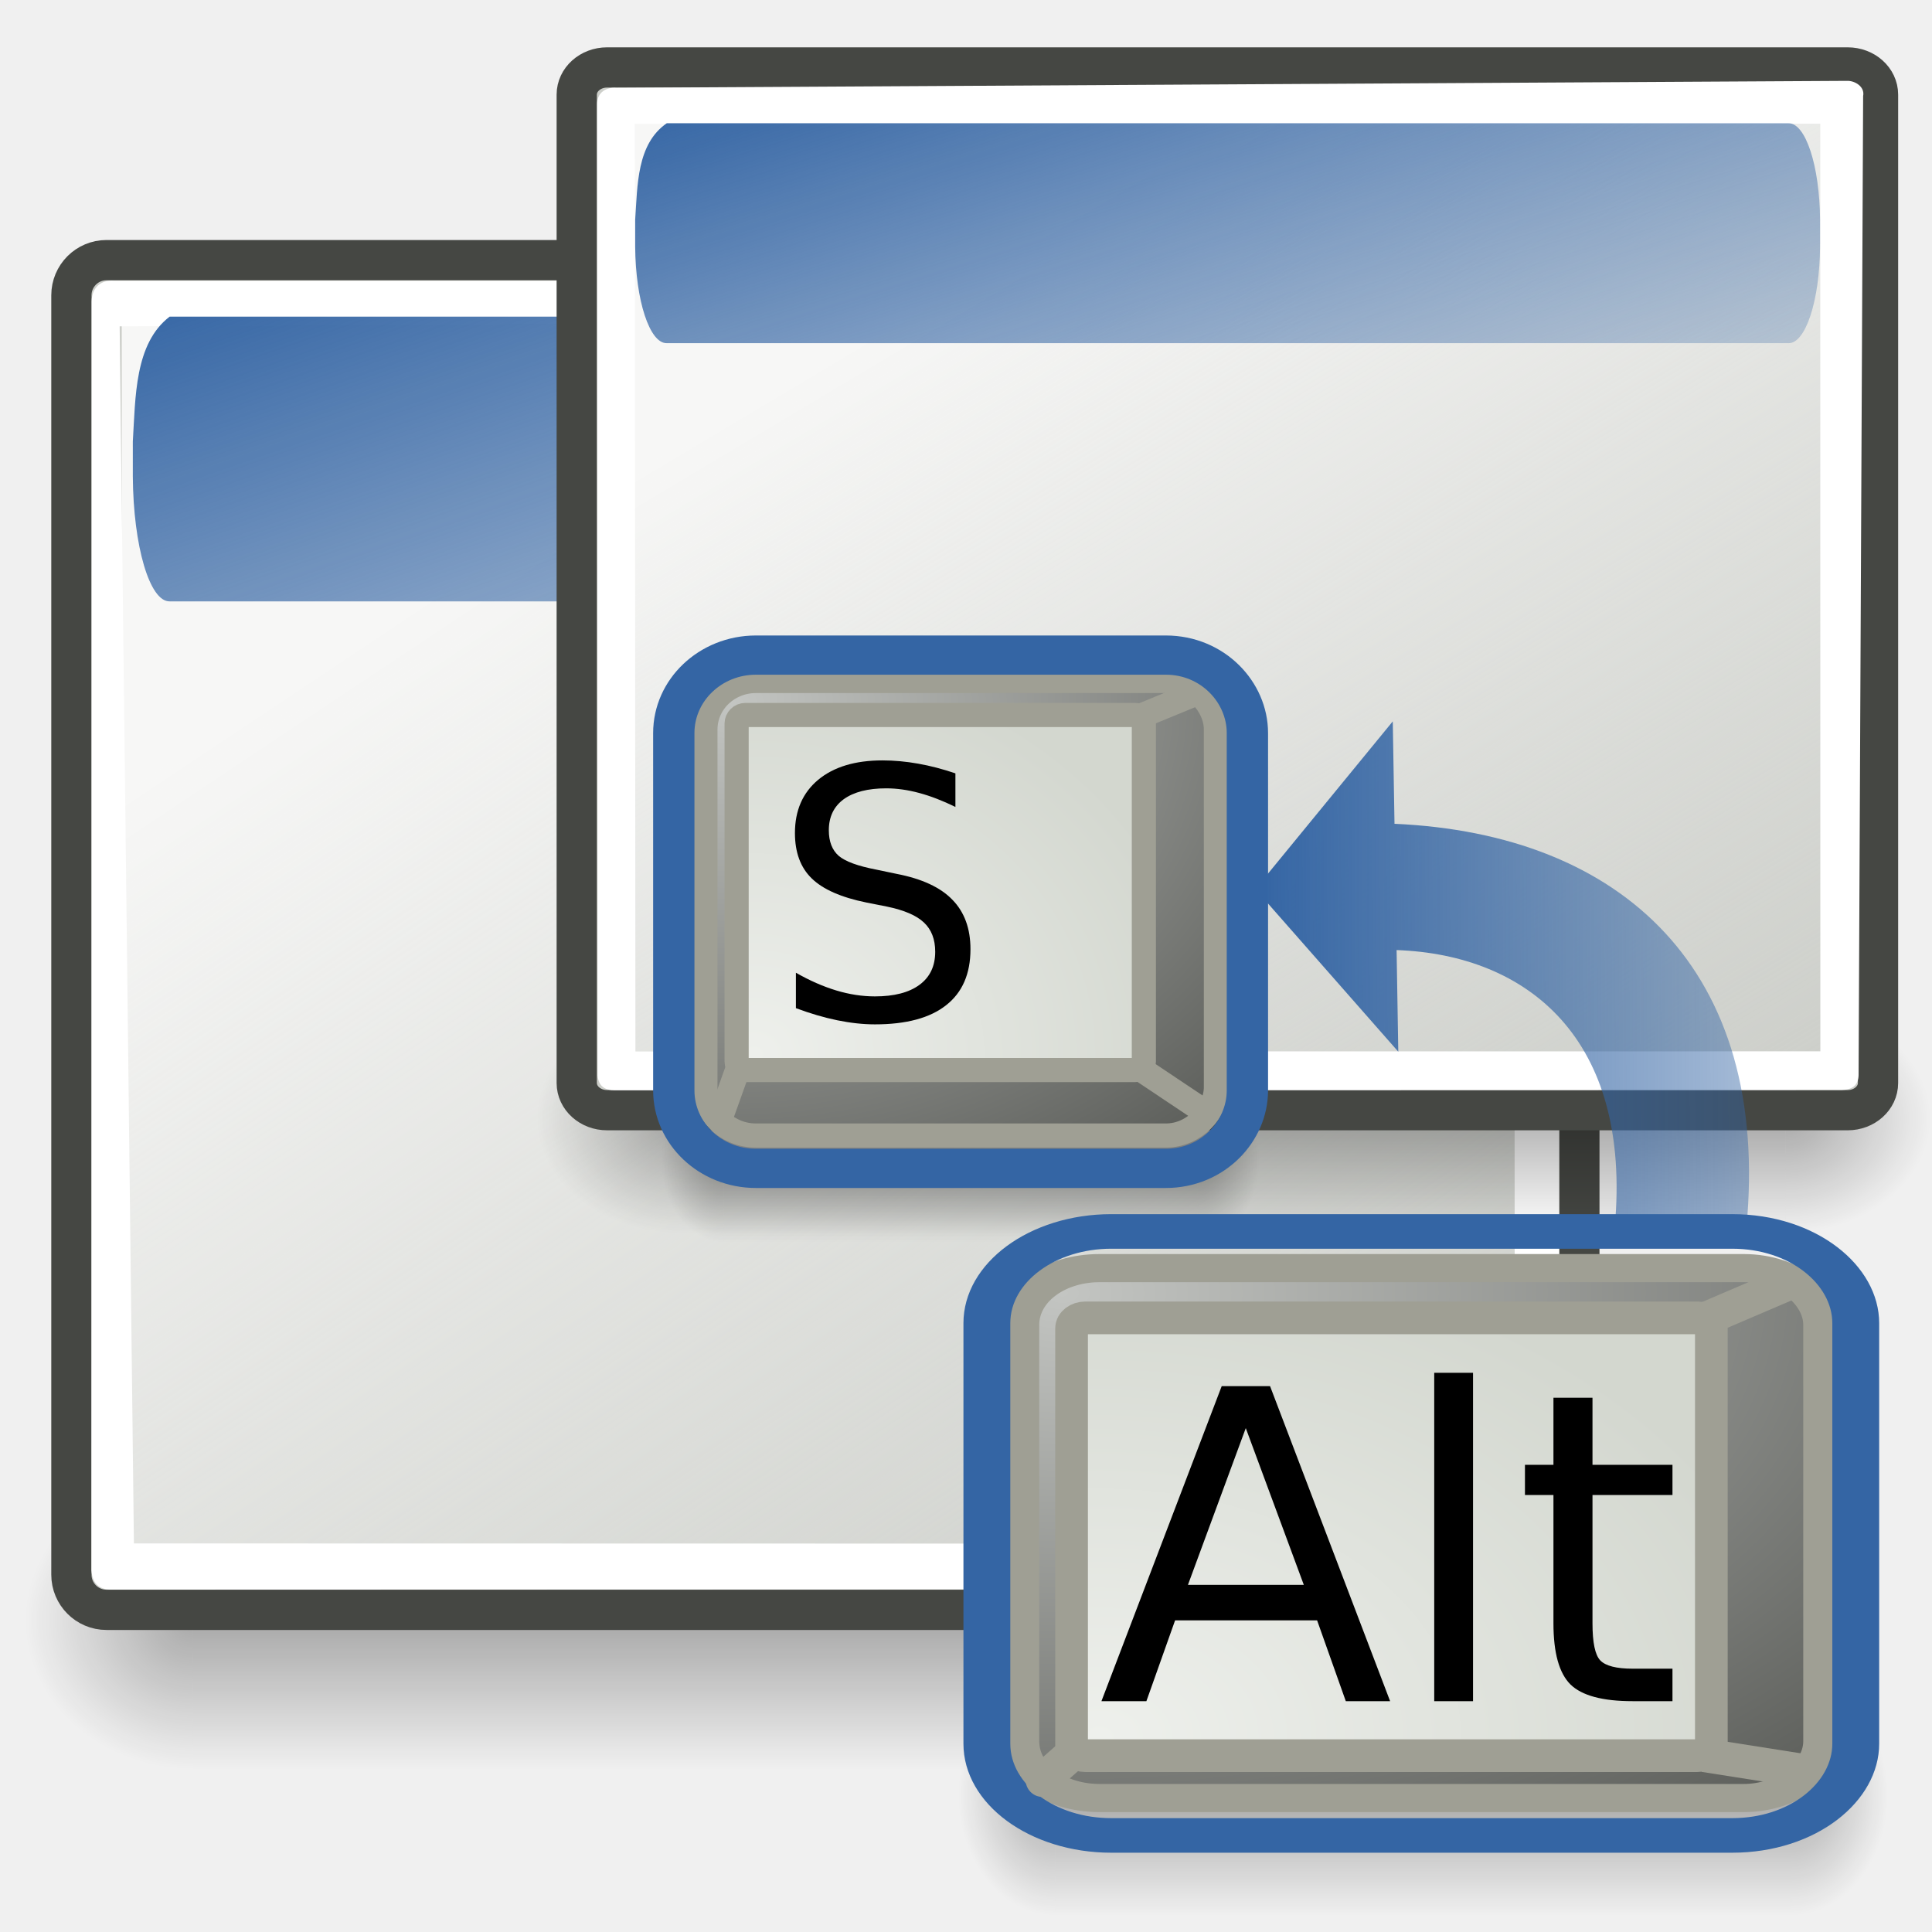
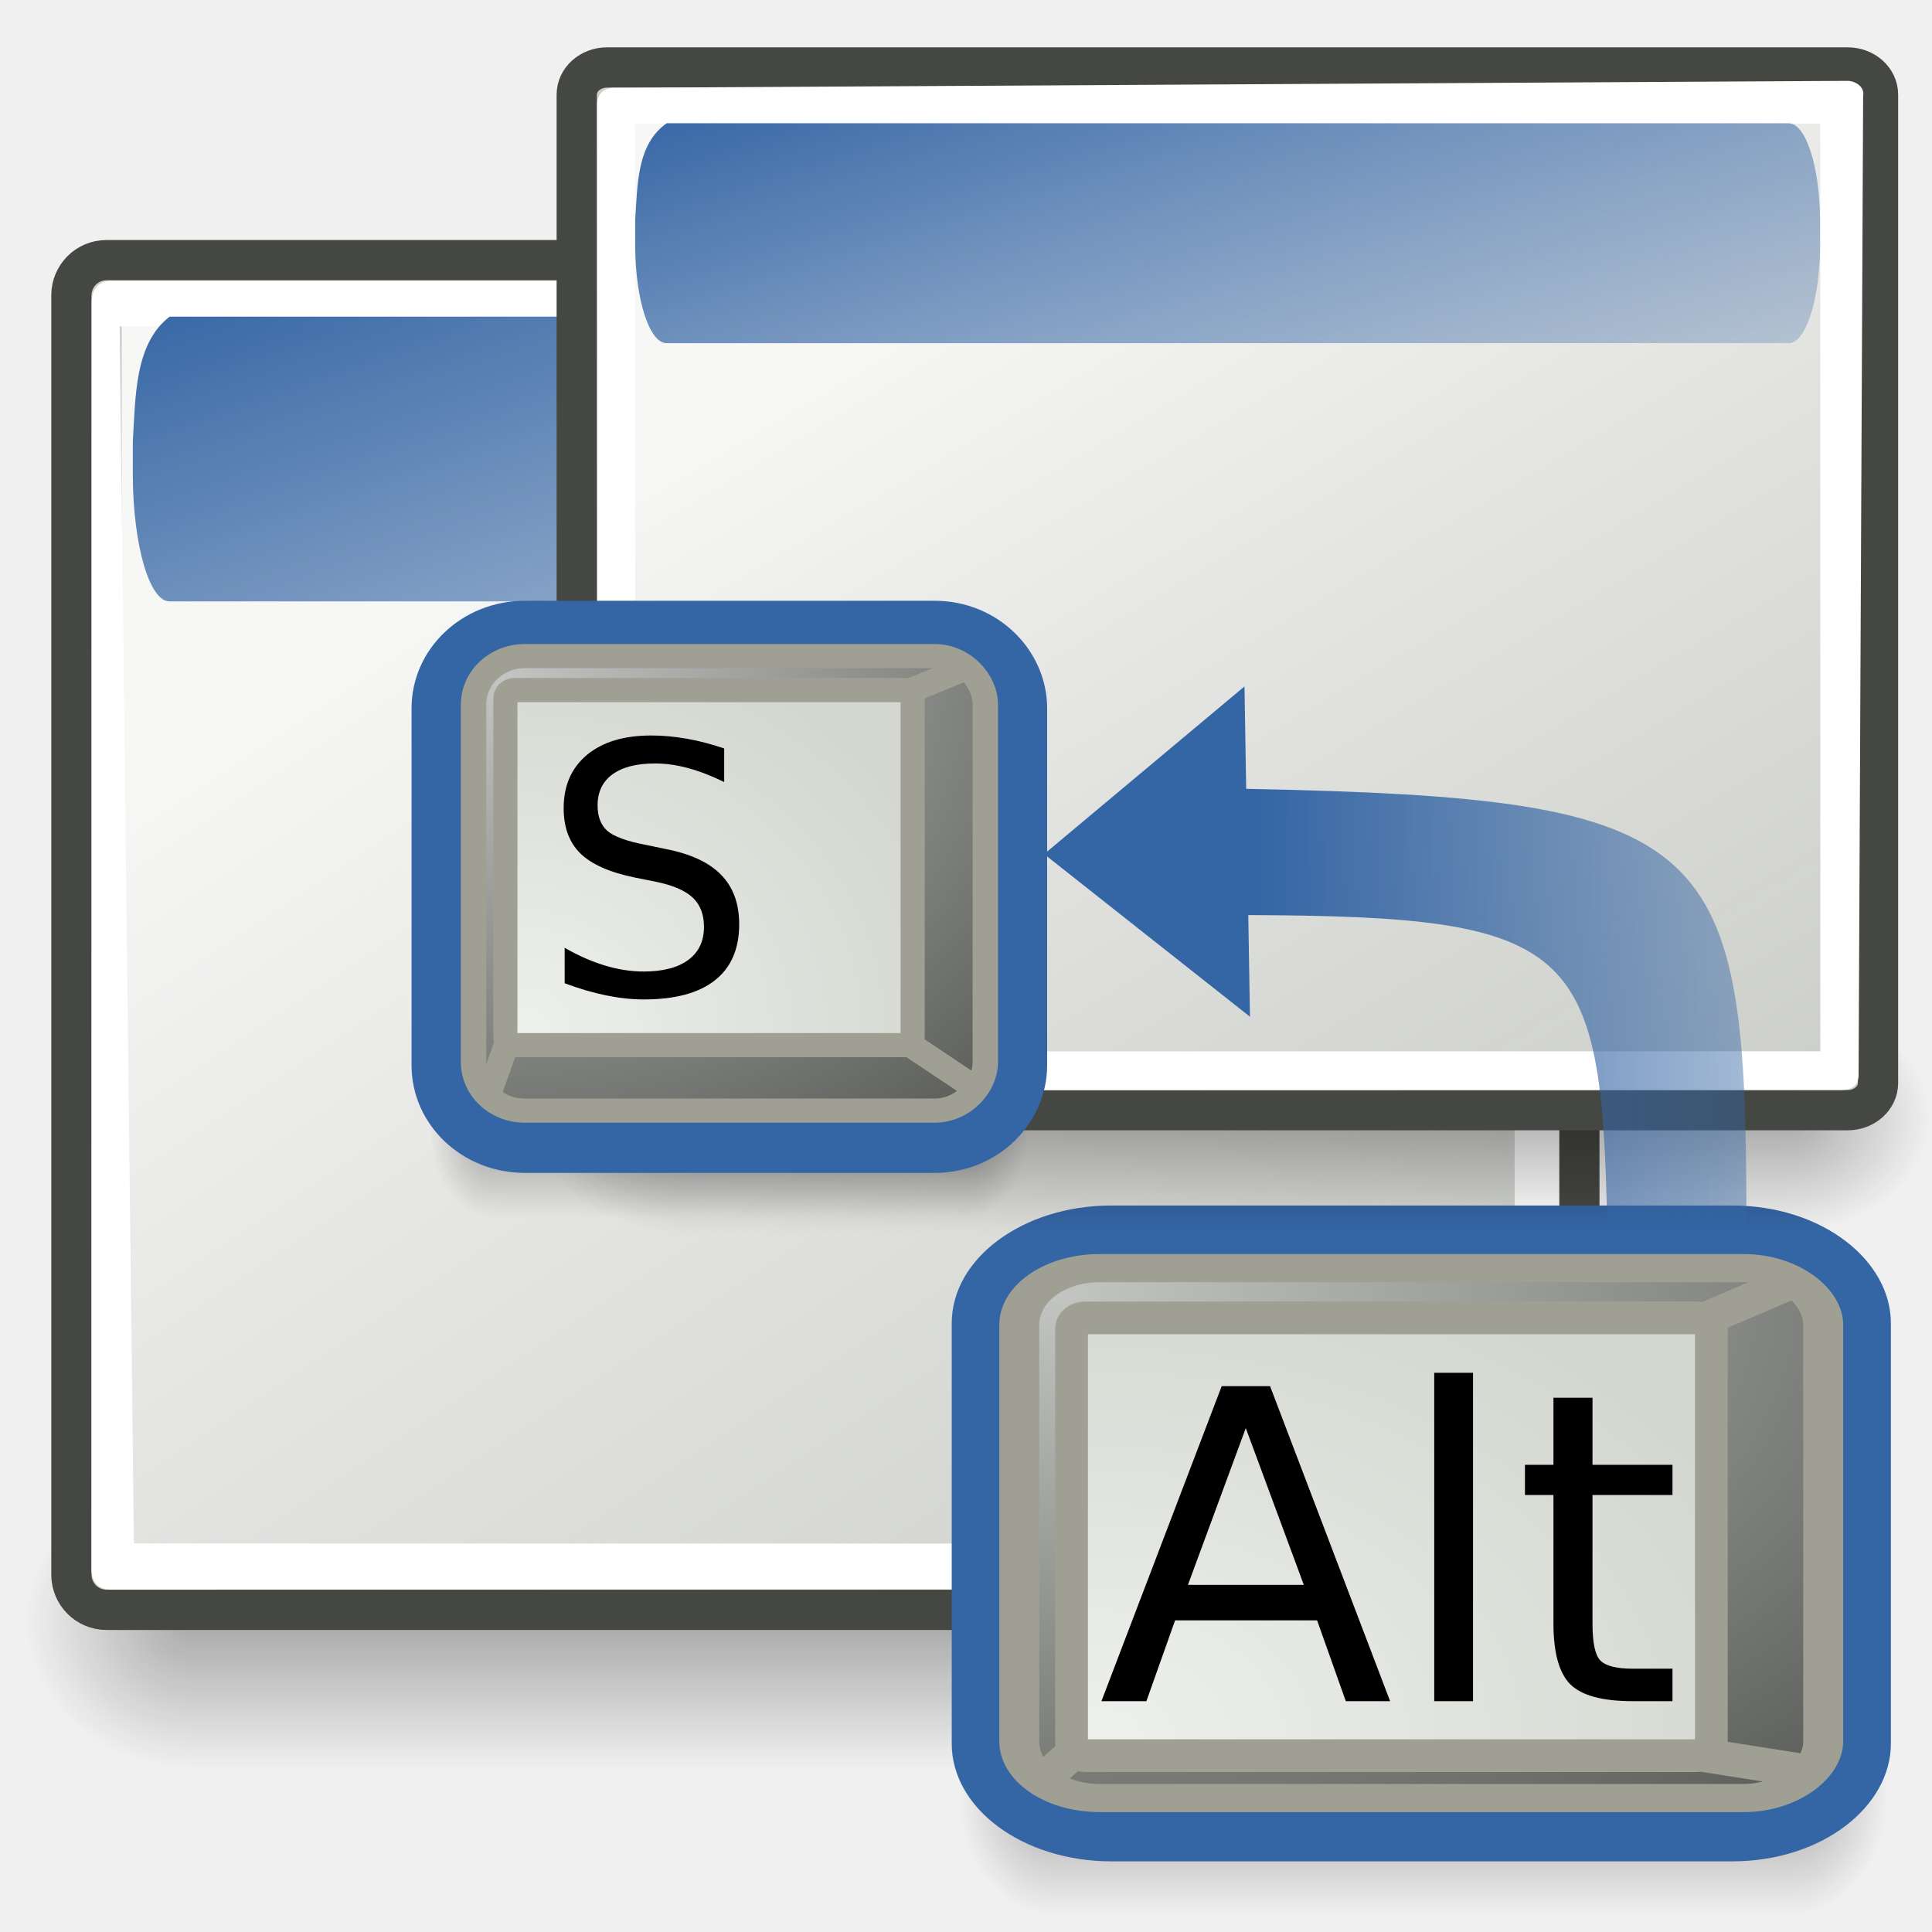
<svg xmlns="http://www.w3.org/2000/svg" xmlns:xlink="http://www.w3.org/1999/xlink" width="48px" height="48px" id="svg11300">
  <defs id="defs3">
    <linearGradient id="linearGradient47870">
      <stop id="stop47872" offset="0" style="stop-color:#000000;stop-opacity:0" />
      <stop id="stop47878" offset="0.5" style="stop-color:#000000;stop-opacity:1" />
      <stop id="stop47874" offset="1" style="stop-color:#000000;stop-opacity:0" />
    </linearGradient>
    <linearGradient id="linearGradient51765">
      <stop id="stop51767" offset="0" style="stop-color:#000000;stop-opacity:1" />
      <stop id="stop51769" offset="1" style="stop-color:#000000;stop-opacity:0" />
    </linearGradient>
    <radialGradient gradientTransform="matrix(-1.957639,-9.2540676e-8,-1.2888861e-7,1.456579,110.0178,62.73803)" gradientUnits="userSpaceOnUse" xlink:href="#linearGradient51765" id="radialGradient54733" fy="-12.203" fx="51.438" r="2.172" cy="-12.203" cx="51.438" />
    <radialGradient gradientTransform="matrix(1.957639,-8.146468e-7,6.6614241e-7,1.456579,-59.01756,62.73807)" gradientUnits="userSpaceOnUse" xlink:href="#linearGradient51765" id="radialGradient54731" fy="-12.203" fx="51.438" r="2.172" cy="-12.203" cx="51.438" />
    <linearGradient gradientTransform="matrix(0.9788196,0,0,0.7154223,-8.500802,52.11272)" gradientUnits="userSpaceOnUse" xlink:href="#linearGradient47870" id="linearGradient54729" y2="-5.563" x2="32.085" y1="-14.402" x1="32.085" />
    <linearGradient id="linearGradient13816">
      <stop id="stop13818" offset="0" style="stop-color:#f7f7f6;stop-opacity:1" />
      <stop id="stop13820" offset="1" style="stop-color:#eff0ee;stop-opacity:0" />
    </linearGradient>
    <linearGradient id="linearGradient12914">
      <stop id="stop12916" offset="0" style="stop-color:#3465a4;stop-opacity:1" />
      <stop id="stop12918" offset="1" style="stop-color:#3465a4;stop-opacity:0" />
    </linearGradient>
    <linearGradient xlink:href="#linearGradient12914" id="linearGradient2305" gradientUnits="userSpaceOnUse" gradientTransform="matrix(0.8873106,0,0,0.8684217,-62.41389,2.509679)" x1="12.839" y1="1.432" x2="22.453" y2="28.53" />
    <linearGradient xlink:href="#linearGradient13816" id="linearGradient2309" gradientUnits="userSpaceOnUse" gradientTransform="matrix(0.976579,0,0,1.473387,-63.47144,-18.61989)" x1="28.28" y1="15.029" x2="38.88" y2="39.041" />
    <linearGradient xlink:href="#linearGradient47870" id="linearGradient4302" gradientUnits="userSpaceOnUse" gradientTransform="matrix(0.9788196,0,0,0.7154223,-8.500802,52.11272)" x1="32.085" y1="-14.402" x2="32.085" y2="-5.563" />
    <radialGradient xlink:href="#linearGradient51765" id="radialGradient4304" gradientUnits="userSpaceOnUse" gradientTransform="matrix(1.957639,-8.146468e-7,6.6614241e-7,1.456579,-59.01756,62.73807)" cx="51.438" cy="-12.203" fx="51.438" fy="-12.203" r="2.172" />
    <radialGradient xlink:href="#linearGradient51765" id="radialGradient4306" gradientUnits="userSpaceOnUse" gradientTransform="matrix(-1.957639,-9.2540676e-8,-1.2888861e-7,1.456579,110.0178,62.73803)" cx="51.438" cy="-12.203" fx="51.438" fy="-12.203" r="2.172" />
    <linearGradient xlink:href="#linearGradient13816" id="linearGradient4308" gradientUnits="userSpaceOnUse" gradientTransform="matrix(0.8427276,0,0,1.138275,7.631115,-53.73622)" x1="28.28" y1="15.029" x2="38.88" y2="39.041" />
    <linearGradient xlink:href="#linearGradient12914" id="linearGradient4310" gradientUnits="userSpaceOnUse" gradientTransform="matrix(0.7609047,0,0,0.6709052,8.702949,-37.1115)" x1="12.839" y1="1.432" x2="22.453" y2="28.53" />
    <linearGradient id="linearGradient4168">
      <stop id="stop4170" offset="0" style="stop-color:#eef0ec;stop-opacity:1;" />
      <stop id="stop4172" offset="1" style="stop-color:#d3d7cf;stop-opacity:1;" />
    </linearGradient>
    <linearGradient id="linearGradient8078">
      <stop id="stop8080" offset="0" style="stop-color:#c3c5c2;stop-opacity:1;" />
      <stop id="stop8082" offset="1" style="stop-color:#555753;stop-opacity:1;" />
    </linearGradient>
    <linearGradient id="linearGradient15242">
      <stop id="stop15244" offset="0" style="stop-color:#3465a4;stop-opacity:1;" />
      <stop id="stop15246" offset="1" style="stop-color:#3465a4;stop-opacity:0;" />
    </linearGradient>
    <linearGradient xlink:href="#linearGradient47870" id="linearGradient4041" gradientUnits="userSpaceOnUse" gradientTransform="matrix(0.9788196,0,0,0.7154223,-8.500802,52.11272)" x1="32.085" y1="-14.402" x2="32.085" y2="-5.563" />
    <radialGradient xlink:href="#linearGradient51765" id="radialGradient4043" gradientUnits="userSpaceOnUse" gradientTransform="matrix(1.957639,-8.146468e-7,6.6614241e-7,1.456579,-59.01756,62.73807)" cx="51.438" cy="-12.203" fx="51.438" fy="-12.203" r="2.172" />
    <radialGradient xlink:href="#linearGradient51765" id="radialGradient4045" gradientUnits="userSpaceOnUse" gradientTransform="matrix(-1.957639,-9.2540676e-8,-1.2888861e-7,1.456579,110.0178,62.73803)" cx="51.438" cy="-12.203" fx="51.438" fy="-12.203" r="2.172" />
    <linearGradient xlink:href="#linearGradient47870" id="linearGradient4047" gradientUnits="userSpaceOnUse" gradientTransform="matrix(0.9788196,0,0,0.7154223,-8.500802,52.11272)" x1="32.085" y1="-14.402" x2="32.085" y2="-5.563" />
    <radialGradient xlink:href="#linearGradient51765" id="radialGradient4049" gradientUnits="userSpaceOnUse" gradientTransform="matrix(1.957639,-8.146468e-7,6.6614241e-7,1.456579,-59.01756,62.73807)" cx="51.438" cy="-12.203" fx="51.438" fy="-12.203" r="2.172" />
    <radialGradient xlink:href="#linearGradient51765" id="radialGradient4051" gradientUnits="userSpaceOnUse" gradientTransform="matrix(-1.957639,-9.2540676e-8,-1.2888861e-7,1.456579,110.0178,62.73803)" cx="51.438" cy="-12.203" fx="51.438" fy="-12.203" r="2.172" />
    <radialGradient xlink:href="#linearGradient8078" id="radialGradient4053" gradientUnits="userSpaceOnUse" gradientTransform="matrix(1.271346e-2,2.419261,-2.885216,1.6809701e-2,1.817466,-5.982699)" cx="2.688" cy="-0.29" fx="2.688" fy="-0.29" r="14.703" />
    <radialGradient xlink:href="#linearGradient8078" id="radialGradient4059" gradientUnits="userSpaceOnUse" gradientTransform="matrix(1.271346e-2,2.419261,-2.885216,1.6809701e-2,1.817466,-5.982699)" cx="2.688" cy="-0.29" fx="2.688" fy="-0.29" r="14.703" />
    <radialGradient xlink:href="#linearGradient4168" id="radialGradient2312" gradientUnits="userSpaceOnUse" gradientTransform="matrix(1.36181,2.3049146e-3,-2.519648e-3,0.9336372,14.3193,19.50826)" cx="9.59" cy="25.284" fx="9.59" fy="25.284" r="13.184" />
    <linearGradient xlink:href="#linearGradient15242" id="linearGradient2316" gradientUnits="userSpaceOnUse" gradientTransform="matrix(-3.6329205e-3,-0.6863148,0.6960515,-3.5821013e-3,29.1638,50.0512)" x1="40.792" y1="3.12" x2="40.792" y2="35.052" />
-     <radialGradient xlink:href="#linearGradient4168" id="radialGradient2325" gradientUnits="userSpaceOnUse" gradientTransform="matrix(0.8669199,1.8692967e-3,-1.6039923e-3,0.7571842,10.46849,7.031633)" cx="9.59" cy="25.284" fx="9.59" fy="25.284" r="13.184" />
+     <radialGradient xlink:href="#linearGradient4168" id="radialGradient2325" gradientUnits="userSpaceOnUse" gradientTransform="matrix(0.8669199,1.8692967e-3,-1.6039923e-3,0.7571842,4.723247,6.412915)" cx="9.59" cy="25.284" fx="9.59" fy="25.284" r="13.184" />
  </defs>
  <g id="layer1">
    <g id="g3293" transform="translate(61.25,1.25)">
      <g id="g54724" transform="matrix(0.9820795,0,0,1.169194,-65.60565,-13.56027)">
        <rect id="rect46899" style="opacity:0.3;fill:url(#linearGradient54729);fill-opacity:1;fill-rule:evenodd;stroke:none;stroke-width:1.024;stroke-linecap:butt;stroke-linejoin:miter;stroke-miterlimit:4;stroke-dasharray:none;stroke-dashoffset:0;stroke-opacity:1" y="41.809" x="9.322" height="6.323" width="32.357" />
        <path id="path48849" style="opacity:0.3;fill:url(#radialGradient54731);fill-opacity:1;fill-rule:evenodd;stroke:none;stroke-width:1.024;stroke-linecap:butt;stroke-linejoin:miter;stroke-miterlimit:4;stroke-dasharray:none;stroke-dashoffset:0;stroke-opacity:1" d="M 41.678,41.8 L 41.678,48.127 C 44.022,48.103 45.93,46.705 45.93,44.974 C 45.93,43.243 44.022,41.824 41.678,41.8 z" />
        <path id="path52742" style="opacity:0.3;fill:url(#radialGradient54733);fill-opacity:1;fill-rule:evenodd;stroke:none;stroke-width:1.024;stroke-linecap:butt;stroke-linejoin:miter;stroke-miterlimit:4;stroke-dasharray:none;stroke-dashoffset:0;stroke-opacity:1" d="M 9.322,41.8 L 9.322,48.127 C 6.978,48.103 5.07,46.705 5.07,44.974 C 5.07,43.243 6.978,41.824 9.322,41.8 z" />
      </g>
      <rect id="rect2168" style="fill:#cdcfca;fill-opacity:1;fill-rule:evenodd;stroke:#454743;stroke-width:1;stroke-linecap:butt;stroke-linejoin:miter;stroke-miterlimit:4;stroke-dasharray:none;stroke-dashoffset:0;stroke-opacity:1" y="5.213" x="-59.476" ry="0.873" rx="0.872" height="33.533" width="37.465" />
      <rect id="rect8969" style="fill:url(#linearGradient2309);fill-opacity:1;fill-rule:evenodd;stroke:none;stroke-width:1.3;stroke-linecap:butt;stroke-linejoin:round;stroke-miterlimit:4;stroke-dasharray:none;stroke-dashoffset:0;stroke-opacity:1" y="6.428" x="-58.225" ry="0" height="31.068" width="34.998" />
      <path id="path44937" style="fill:#ffffff;fill-opacity:1;fill-rule:evenodd;stroke:none;stroke-width:1;stroke-linecap:butt;stroke-linejoin:miter;stroke-miterlimit:4;stroke-dashoffset:0;stroke-opacity:1" d="M -58.973,6.244 L -58.979,37.765 C -58.95,38.128 -58.754,38.245 -58.476,38.242 L -23.006,38.231 C -22.7,38.229 -22.521,38.085 -22.512,37.754 L -22.517,6.209 C -22.461,5.908 -22.758,5.711 -22.983,5.722 L -58.418,5.724 C -58.706,5.698 -58.971,5.865 -58.973,6.244 z M -58.277,6.858 L -23.63,6.668 L -23.615,37.103 L -57.923,37.096 L -58.277,6.858 z" />
      <path id="rect9993" style="fill:url(#linearGradient2305);fill-opacity:1;fill-rule:evenodd;stroke:none;stroke-width:2.049;stroke-linecap:round;stroke-linejoin:round;stroke-miterlimit:4;stroke-dasharray:none;stroke-dashoffset:0;stroke-opacity:1" d="M -57.95,9.718 L -57.95,10.59 C -57.938,12.323 -57.531,13.702 -57.035,13.691 L -24.537,13.691 C -24.041,13.702 -23.634,12.323 -23.622,10.59 L -23.622,9.718 C -23.634,7.985 -24.041,6.605 -24.537,6.617 L -57.035,6.617 C -57.911,7.286 -57.882,8.63 -57.95,9.718 z" />
    </g>
+     <g transform="matrix(0.5652341,0,0,0.9442331,20.94232,2.148828)" id="g2514">
+       <rect width="32.357" height="6.323" x="9.322" y="41.809" style="opacity:0.3;fill:url(#linearGradient4041);fill-opacity:1;fill-rule:evenodd;stroke:none;stroke-width:1.024;stroke-linecap:butt;stroke-linejoin:miter;stroke-miterlimit:4;stroke-dasharray:none;stroke-dashoffset:0;stroke-opacity:1" id="rect2516" />
+       <path d="M 41.678,41.8 L 41.678,48.127 C 44.022,48.103 45.93,46.705 45.93,44.974 C 45.93,43.243 44.022,41.824 41.678,41.8 z" style="opacity:0.3;fill:url(#radialGradient4043);fill-opacity:1;fill-rule:evenodd;stroke:none;stroke-width:1.024;stroke-linecap:butt;stroke-linejoin:miter;stroke-miterlimit:4;stroke-dasharray:none;stroke-dashoffset:0;stroke-opacity:1" id="path2518" />
+       <path d="M 9.322,41.8 L 9.322,48.127 C 6.978,48.103 5.07,46.705 5.07,44.974 C 5.07,43.243 6.978,41.824 9.322,41.8 z" style="opacity:0.3;fill:url(#radialGradient4045);fill-opacity:1;fill-rule:evenodd;stroke:none;stroke-width:1.024;stroke-linecap:butt;stroke-linejoin:miter;stroke-miterlimit:4;stroke-dasharray:none;stroke-dashoffset:0;stroke-opacity:1" id="path2520" />
+     </g>
+     <path transform="matrix(0.677266,0,0,0.4996788,24.89907,31.82838)" d="M 4,-2.469 C 1.491,-2.469 -0.562,-0.434 -0.562,2.094 L -0.562,23 C -0.562,25.528 1.491,27.562 4,27.562 L 26.781,27.562 C 29.37,27.562 31.312,25.408 31.312,23 L 31.312,2.094 C 31.312,-0.314 29.37,-2.469 26.781,-2.469 L 4,-2.469 z" id="path4010" style="fill:none;fill-opacity:1;fill-rule:evenodd;stroke:#3465a4;stroke-width:2.578;stroke-linecap:round;stroke-linejoin:round;stroke-miterlimit:4;stroke-dasharray:none;stroke-dashoffset:0;stroke-opacity:1" />
    <g id="g4292" transform="translate(3.25,37)">
      <g id="g2278" transform="matrix(0.8474743,0,0,0.9032692,5.789426,-49.82738)">
        <rect id="rect2280" style="opacity:0.3;fill:url(#linearGradient4302);fill-opacity:1;fill-rule:evenodd;stroke:none;stroke-width:1.024;stroke-linecap:butt;stroke-linejoin:miter;stroke-miterlimit:4;stroke-dasharray:none;stroke-dashoffset:0;stroke-opacity:1" y="41.809" x="9.322" height="6.323" width="32.357" />
        <path id="path2282" style="opacity:0.3;fill:url(#radialGradient4304);fill-opacity:1;fill-rule:evenodd;stroke:none;stroke-width:1.024;stroke-linecap:butt;stroke-linejoin:miter;stroke-miterlimit:4;stroke-dasharray:none;stroke-dashoffset:0;stroke-opacity:1" d="M 41.678,41.8 L 41.678,48.127 C 44.022,48.103 45.93,46.705 45.93,44.974 C 45.93,43.243 44.022,41.824 41.678,41.8 z" />
        <path id="path2284" style="opacity:0.3;fill:url(#radialGradient4306);fill-opacity:1;fill-rule:evenodd;stroke:none;stroke-width:1.024;stroke-linecap:butt;stroke-linejoin:miter;stroke-miterlimit:4;stroke-dasharray:none;stroke-dashoffset:0;stroke-opacity:1" d="M 9.322,41.8 L 9.322,48.127 C 6.978,48.103 5.07,46.705 5.07,44.974 C 5.07,43.243 6.978,41.824 9.322,41.8 z" />
      </g>
      <rect id="rect2286" style="fill:#cdcfca;fill-opacity:1;fill-rule:evenodd;stroke:#454743;stroke-width:1;stroke-linecap:butt;stroke-linejoin:miter;stroke-miterlimit:4;stroke-dasharray:none;stroke-dashoffset:0;stroke-opacity:1" y="-35.324" x="11.079" ry="0.675" rx="0.753" height="25.906" width="32.33" />
      <rect id="rect2288" style="fill:url(#linearGradient4308);fill-opacity:1;fill-rule:evenodd;stroke:none;stroke-width:1.3;stroke-linecap:butt;stroke-linejoin:round;stroke-miterlimit:4;stroke-dasharray:none;stroke-dashoffset:0;stroke-opacity:1" y="-34.386" x="12.158" ry="0" height="24.002" width="30.201" />
      <path id="path2290" style="fill:#ffffff;fill-opacity:1;fill-rule:evenodd;stroke:none;stroke-width:1;stroke-linecap:butt;stroke-linejoin:miter;stroke-miterlimit:4;stroke-dashoffset:0;stroke-opacity:1" d="M 11.585,-34.416 L 11.597,-10.281 C 11.622,-10 11.792,-9.91 12.031,-9.912 L 42.499,-9.92 C 42.764,-9.922 42.919,-10.033 42.926,-10.289 L 43.039,-34.614 C 43.087,-34.847 42.831,-34.999 42.637,-34.991 L 12.064,-34.818 C 11.816,-34.838 11.586,-34.709 11.585,-34.416 z M 12.521,-33.924 L 41.974,-33.927 L 41.976,-10.88 L 12.537,-10.877 L 12.521,-33.924 z" />
      <path id="path2292" style="fill:url(#linearGradient4310);fill-opacity:1;fill-rule:evenodd;stroke:none;stroke-width:2.049;stroke-linecap:round;stroke-linejoin:round;stroke-miterlimit:4;stroke-dasharray:none;stroke-dashoffset:0;stroke-opacity:1" d="M 12.531,-31.543 L 12.531,-30.869 C 12.541,-29.53 12.891,-28.464 13.316,-28.474 L 41.184,-28.474 C 41.609,-28.464 41.959,-29.53 41.969,-30.869 L 41.969,-31.543 C 41.959,-32.881 41.609,-33.947 41.184,-33.938 L 13.316,-33.938 C 12.565,-33.421 12.59,-32.383 12.531,-31.543 z" />
    </g>
-     <g transform="matrix(0.5652341,0,0,0.9442331,20.94232,2.148828)" id="g2514">
-       <rect width="32.357" height="6.323" x="9.322" y="41.809" style="opacity:0.3;fill:url(#linearGradient4041);fill-opacity:1;fill-rule:evenodd;stroke:none;stroke-width:1.024;stroke-linecap:butt;stroke-linejoin:miter;stroke-miterlimit:4;stroke-dasharray:none;stroke-dashoffset:0;stroke-opacity:1" id="rect2516" />
-       <path d="M 41.678,41.8 L 41.678,48.127 C 44.022,48.103 45.93,46.705 45.93,44.974 C 45.93,43.243 44.022,41.824 41.678,41.8 z" style="opacity:0.3;fill:url(#radialGradient4043);fill-opacity:1;fill-rule:evenodd;stroke:none;stroke-width:1.024;stroke-linecap:butt;stroke-linejoin:miter;stroke-miterlimit:4;stroke-dasharray:none;stroke-dashoffset:0;stroke-opacity:1" id="path2518" />
-       <path d="M 9.322,41.8 L 9.322,48.127 C 6.978,48.103 5.07,46.705 5.07,44.974 C 5.07,43.243 6.978,41.824 9.322,41.8 z" style="opacity:0.3;fill:url(#radialGradient4045);fill-opacity:1;fill-rule:evenodd;stroke:none;stroke-width:1.024;stroke-linecap:butt;stroke-linejoin:miter;stroke-miterlimit:4;stroke-dasharray:none;stroke-dashoffset:0;stroke-opacity:1" id="path2520" />
-     </g>
-     <g id="g15413" transform="matrix(0.3636717,0,0,0.6462028,14.58626,-0.2353542)">
+     <g id="g15413" transform="matrix(0.3636717,0,0,0.6462028,8.841014,-0.8540727)">
      <rect id="rect15415" style="opacity:0.3;fill:url(#linearGradient4047);fill-opacity:1;fill-rule:evenodd;stroke:none;stroke-width:1.024;stroke-linecap:butt;stroke-linejoin:miter;stroke-miterlimit:4;stroke-dasharray:none;stroke-dashoffset:0;stroke-opacity:1" y="41.809" x="9.322" height="6.323" width="32.357" />
      <path id="path15417" style="opacity:0.3;fill:url(#radialGradient4049);fill-opacity:1;fill-rule:evenodd;stroke:none;stroke-width:1.024;stroke-linecap:butt;stroke-linejoin:miter;stroke-miterlimit:4;stroke-dasharray:none;stroke-dashoffset:0;stroke-opacity:1" d="M 41.678,41.8 L 41.678,48.127 C 44.022,48.103 45.93,46.705 45.93,44.974 C 45.93,43.243 44.022,41.824 41.678,41.8 z" />
      <path id="path15419" style="opacity:0.3;fill:url(#radialGradient4051);fill-opacity:1;fill-rule:evenodd;stroke:none;stroke-width:1.024;stroke-linecap:butt;stroke-linejoin:miter;stroke-miterlimit:4;stroke-dasharray:none;stroke-dashoffset:0;stroke-opacity:1" d="M 9.322,41.8 L 9.322,48.127 C 6.978,48.103 5.07,46.705 5.07,44.974 C 5.07,43.243 6.978,41.824 9.322,41.8 z" />
    </g>
-     <path style="fill:url(#radialGradient4053);fill-opacity:1;fill-rule:evenodd;stroke:#9f9f94;stroke-width:1.412;stroke-linecap:round;stroke-linejoin:round;stroke-miterlimit:4;stroke-dasharray:none;stroke-dashoffset:0;stroke-opacity:1" id="path5159" d="M 4,-0.75 C 2.433,-0.75 1.156,0.51 1.156,2.094 L 1.156,23 C 1.156,24.584 2.433,25.844 4,25.844 L 26.781,25.844 C 28.348,25.844 29.594,24.42 29.594,23 L 29.594,2.094 C 29.594,0.673 28.348,-0.75 26.781,-0.75 L 4,-0.75 z" transform="matrix(0.4471096,0,0,0.4246269,16.99324,17.23763)" />
-     <rect style="fill:url(#radialGradient2325);fill-opacity:1;fill-rule:evenodd;stroke:#9f9f94;stroke-width:0.6;stroke-linecap:round;stroke-linejoin:round;stroke-miterlimit:4;stroke-dasharray:none;stroke-dashoffset:0;stroke-opacity:1" id="rect2224" width="10.118" height="8.821" x="18.301" y="17.764" rx="0.218" ry="0.213" />
-     <path style="fill:none;fill-opacity:1;fill-rule:evenodd;stroke:#3465a4;stroke-width:2.295;stroke-linecap:round;stroke-linejoin:round;stroke-miterlimit:4;stroke-dasharray:none;stroke-dashoffset:0;stroke-opacity:1" id="path3244" d="M 4,-2.469 C 1.491,-2.469 -0.562,-0.434 -0.562,2.094 L -0.562,23 C -0.562,25.528 1.491,27.562 4,27.562 L 26.781,27.562 C 29.37,27.562 31.312,25.408 31.312,23 L 31.312,2.094 C 31.312,-0.314 29.37,-2.469 26.781,-2.469 L 4,-2.469 z" transform="matrix(0.4471096,0,0,0.4246269,16.99143,17.32418)" />
-     <path style="fill:none;fill-rule:evenodd;stroke:#9f9f94;stroke-width:0.619px;stroke-linecap:butt;stroke-linejoin:miter;stroke-opacity:1" d="M 28.265,26.511 L 29.955,27.641" id="path5163" />
-     <path style="fill:none;fill-rule:evenodd;stroke:#9f9f94;stroke-width:0.619px;stroke-linecap:butt;stroke-linejoin:miter;stroke-opacity:1" d="M 28.308,17.804 L 29.692,17.235" id="path5165" />
-     <path style="fill:none;fill-rule:evenodd;stroke:#9f9f94;stroke-width:0.619px;stroke-linecap:round;stroke-linejoin:round;stroke-opacity:1" d="M 18.328,26.57 L 17.878,27.829" id="path5167" />
-     <path style="font-size:7.256px;font-style:normal;font-weight:normal;fill:#000000;fill-opacity:1;stroke:none;stroke-width:1px;stroke-linecap:butt;stroke-linejoin:miter;stroke-opacity:1;font-family:'Bitstream Vera Sans'" d="M 23.737,19.214 L 23.737,20.048 C 23.419,19.893 23.119,19.777 22.837,19.701 C 22.555,19.625 22.282,19.586 22.019,19.586 C 21.563,19.586 21.21,19.677 20.961,19.857 C 20.715,20.038 20.592,20.295 20.592,20.628 C 20.592,20.907 20.674,21.119 20.837,21.263 C 21.003,21.404 21.315,21.518 21.775,21.606 L 22.281,21.712 C 22.906,21.833 23.367,22.047 23.663,22.355 C 23.961,22.66 24.111,23.069 24.111,23.583 C 24.111,24.195 23.909,24.659 23.505,24.975 C 23.104,25.292 22.515,25.45 21.737,25.45 C 21.444,25.45 21.131,25.416 20.799,25.348 C 20.47,25.28 20.129,25.18 19.774,25.047 L 19.774,24.167 C 20.115,24.362 20.448,24.508 20.774,24.607 C 21.101,24.706 21.422,24.755 21.737,24.755 C 22.216,24.755 22.585,24.659 22.845,24.467 C 23.105,24.276 23.235,24.002 23.235,23.646 C 23.235,23.336 23.141,23.093 22.953,22.918 C 22.768,22.743 22.462,22.612 22.036,22.524 L 21.526,22.423 C 20.9,22.296 20.448,22.097 20.169,21.826 C 19.889,21.555 19.75,21.178 19.75,20.696 C 19.75,20.137 19.942,19.696 20.326,19.375 C 20.714,19.053 21.246,18.892 21.924,18.892 C 22.214,18.892 22.51,18.919 22.812,18.973 C 23.113,19.026 23.422,19.107 23.737,19.214" id="text8141" />
-     <path id="path3274" d="M 31.188,22.089 L 34.603,17.922 L 34.646,20.467 C 40.291,20.716 44,24.085 43.388,30.507 L 40.117,30.489 C 40.549,25.808 37.956,23.721 34.698,23.604 L 34.74,26.129 L 31.188,22.089 z" style="color:#000000;fill:url(#linearGradient2316);fill-opacity:1;fill-rule:evenodd;stroke:none;stroke-width:1;stroke-linecap:round;stroke-linejoin:round;marker:none;marker-start:none;marker-mid:none;marker-end:none;stroke-miterlimit:4;stroke-dasharray:none;stroke-dashoffset:0;stroke-opacity:1;visibility:visible;display:inline;overflow:visible" />
+     <path style="fill:none;fill-opacity:1;fill-rule:evenodd;stroke:#3465a4;stroke-width:3.443;stroke-linecap:round;stroke-linejoin:round;stroke-miterlimit:4;stroke-dasharray:none;stroke-dashoffset:0;stroke-opacity:1" id="path3244" d="M 4,-2.469 C 1.491,-2.469 -0.562,-0.434 -0.562,2.094 L -0.562,23 C -0.562,25.528 1.491,27.562 4,27.562 L 26.781,27.562 C 29.37,27.562 31.312,25.408 31.312,23 L 31.312,2.094 C 31.312,-0.314 29.37,-2.469 26.781,-2.469 L 4,-2.469 z" transform="matrix(0.4471096,0,0,0.4246269,11.24618,16.70546)" />
+     <path style="fill:url(#radialGradient4053);fill-opacity:1;fill-rule:evenodd;stroke:#9f9f94;stroke-width:1.412;stroke-linecap:round;stroke-linejoin:round;stroke-miterlimit:4;stroke-dasharray:none;stroke-dashoffset:0;stroke-opacity:1" id="path5159" d="M 4,-0.75 C 2.433,-0.75 1.156,0.51 1.156,2.094 L 1.156,23 C 1.156,24.584 2.433,25.844 4,25.844 L 26.781,25.844 C 28.348,25.844 29.594,24.42 29.594,23 L 29.594,2.094 C 29.594,0.673 28.348,-0.75 26.781,-0.75 L 4,-0.75 z" transform="matrix(0.4471096,0,0,0.4246269,11.248,16.61891)" />
+     <rect style="fill:url(#radialGradient2325);fill-opacity:1;fill-rule:evenodd;stroke:#9f9f94;stroke-width:0.6;stroke-linecap:round;stroke-linejoin:round;stroke-miterlimit:4;stroke-dasharray:none;stroke-dashoffset:0;stroke-opacity:1" id="rect2224" width="10.118" height="8.821" x="12.556" y="17.145" rx="0.218" ry="0.213" />
+     <path style="fill:none;fill-rule:evenodd;stroke:#9f9f94;stroke-width:0.619px;stroke-linecap:butt;stroke-linejoin:miter;stroke-opacity:1" d="M 22.52,25.892 L 24.21,27.022" id="path5163" />
+     <path style="fill:none;fill-rule:evenodd;stroke:#9f9f94;stroke-width:0.619px;stroke-linecap:butt;stroke-linejoin:miter;stroke-opacity:1" d="M 22.563,17.185 L 23.947,16.616" id="path5165" />
+     <path style="fill:none;fill-rule:evenodd;stroke:#9f9f94;stroke-width:0.619px;stroke-linecap:round;stroke-linejoin:round;stroke-opacity:1" d="M 12.583,25.952 L 12.132,27.21" id="path5167" />
+     <path style="font-size:7.256px;font-style:normal;font-weight:normal;fill:#000000;fill-opacity:1;stroke:none;stroke-width:1px;stroke-linecap:butt;stroke-linejoin:miter;stroke-opacity:1;font-family:'Bitstream Vera Sans'" d="M 17.992,18.595 L 17.992,19.429 C 17.674,19.274 17.374,19.158 17.092,19.082 C 16.809,19.006 16.537,18.968 16.274,18.968 C 15.818,18.968 15.465,19.058 15.216,19.239 C 14.97,19.419 14.847,19.676 14.847,20.009 C 14.847,20.289 14.928,20.5 15.091,20.644 C 15.257,20.785 15.57,20.9 16.029,20.987 L 16.536,21.093 C 17.161,21.214 17.621,21.429 17.917,21.736 C 18.216,22.041 18.365,22.45 18.365,22.964 C 18.365,23.576 18.163,24.041 17.76,24.357 C 17.358,24.673 16.769,24.831 15.992,24.831 C 15.699,24.831 15.386,24.797 15.054,24.729 C 14.725,24.662 14.383,24.561 14.029,24.429 L 14.029,23.548 C 14.369,23.743 14.703,23.89 15.029,23.988 C 15.356,24.087 15.677,24.137 15.992,24.137 C 16.47,24.137 16.84,24.041 17.1,23.849 C 17.36,23.657 17.49,23.383 17.49,23.027 C 17.49,22.717 17.396,22.474 17.208,22.299 C 17.022,22.124 16.717,21.993 16.291,21.906 L 15.78,21.804 C 15.155,21.677 14.703,21.478 14.423,21.207 C 14.144,20.936 14.004,20.559 14.004,20.077 C 14.004,19.518 14.197,19.078 14.581,18.756 C 14.968,18.434 15.501,18.273 16.179,18.273 C 16.469,18.273 16.765,18.3 17.067,18.354 C 17.368,18.407 17.677,18.488 17.992,18.595" id="text8141" />
+     <path id="path3274" d="M 25.941,21.22 L 30.919,17.054 L 30.961,19.599 C 42.701,19.829 43.403,20.787 43.388,30.507 L 39.93,30.427 C 39.795,23.475 39.133,22.764 31.013,22.735 L 31.055,25.26 L 25.941,21.22 z" style="color:#000000;fill:url(#linearGradient2316);fill-opacity:1;fill-rule:evenodd;stroke:none;stroke-width:1;stroke-linecap:round;stroke-linejoin:round;marker:none;marker-start:none;marker-mid:none;marker-end:none;stroke-miterlimit:4;stroke-dasharray:none;stroke-dashoffset:0;stroke-opacity:1;visibility:visible;display:inline;overflow:visible" />
    <path transform="matrix(0.7023467,0,0,0.4950587,24.51187,31.87728)" d="M 4,-0.75 C 2.433,-0.75 1.156,0.51 1.156,2.094 L 1.156,23 C 1.156,24.584 2.433,25.844 4,25.844 L 26.781,25.844 C 28.348,25.844 29.594,24.42 29.594,23 L 29.594,2.094 C 29.594,0.673 28.348,-0.75 26.781,-0.75 L 4,-0.75 z" id="path8119" style="fill:url(#radialGradient4059);fill-opacity:1;fill-rule:evenodd;stroke:#9f9f94;stroke-width:1.412;stroke-linecap:round;stroke-linejoin:round;stroke-miterlimit:4;stroke-dasharray:none;stroke-dashoffset:0;stroke-opacity:1" />
    <rect ry="0.262" rx="0.343" y="32.742" x="26.623" height="10.877" width="15.895" id="rect8121" style="fill:url(#radialGradient2312);fill-opacity:1;fill-rule:evenodd;stroke:#9f9f94;stroke-width:0.812;stroke-linecap:round;stroke-linejoin:round;stroke-miterlimit:4;stroke-dasharray:none;stroke-dashoffset:0;stroke-opacity:1" />
-     <path transform="matrix(0.677266,0,0,0.4996788,24.89907,31.82838)" d="M 4,-2.469 C 1.491,-2.469 -0.562,-0.434 -0.562,2.094 L -0.562,23 C -0.562,25.528 1.491,27.562 4,27.562 L 26.781,27.562 C 29.37,27.562 31.312,25.408 31.312,23 L 31.312,2.094 C 31.312,-0.314 29.37,-2.469 26.781,-2.469 L 4,-2.469 z" id="path4010" style="fill:none;fill-opacity:1;fill-rule:evenodd;stroke:#3465a4;stroke-width:1.719;stroke-linecap:round;stroke-linejoin:round;stroke-miterlimit:4;stroke-dasharray:none;stroke-dashoffset:0;stroke-opacity:1" />
    <path id="path8123" d="M 42.343,43.608 L 44.873,44.006" style="fill:none;fill-rule:evenodd;stroke:#9f9f94;stroke-width:0.838px;stroke-linecap:butt;stroke-linejoin:miter;stroke-opacity:1" />
    <path id="path8125" d="M 42.313,32.793 L 44.46,31.874" style="fill:none;fill-rule:evenodd;stroke:#9f9f94;stroke-width:0.838px;stroke-linecap:butt;stroke-linejoin:miter;stroke-opacity:1" />
    <path id="path8127" d="M 26.587,43.617 L 25.901,44.225" style="fill:none;fill-rule:evenodd;stroke:#9f9f94;stroke-width:0.838px;stroke-linecap:round;stroke-linejoin:round;stroke-opacity:1" />
    <path style="font-size:8.262px;font-style:normal;font-weight:normal;fill:#000000;fill-opacity:1;stroke:none;stroke-width:1px;stroke-linecap:butt;stroke-linejoin:miter;stroke-opacity:1;font-family:'Bitstream Vera Sans'" d="M 30.951,35.481 L 29.514,39.376 L 32.393,39.376 L 30.951,35.481 M 30.353,34.438 L 31.554,34.438 L 34.537,42.265 L 33.436,42.265 L 32.723,40.257 L 29.195,40.257 L 28.482,42.265 L 27.365,42.265 L 30.353,34.438 M 35.633,34.107 L 36.597,34.107 L 36.597,42.265 L 35.633,42.265 L 35.633,34.107 M 39.565,34.726 L 39.565,36.393 L 41.552,36.393 L 41.552,37.143 L 39.565,37.143 L 39.565,40.33 C 39.565,40.809 39.629,41.117 39.759,41.253 C 39.891,41.389 40.159,41.458 40.561,41.458 L 41.552,41.458 L 41.552,42.265 L 40.561,42.265 C 39.816,42.265 39.302,42.127 39.019,41.851 C 38.736,41.571 38.595,41.064 38.595,40.33 L 38.595,37.143 L 37.887,37.143 L 37.887,36.393 L 38.595,36.393 L 38.595,34.726 L 39.565,34.726" id="text8145" />
  </g>
</svg>
